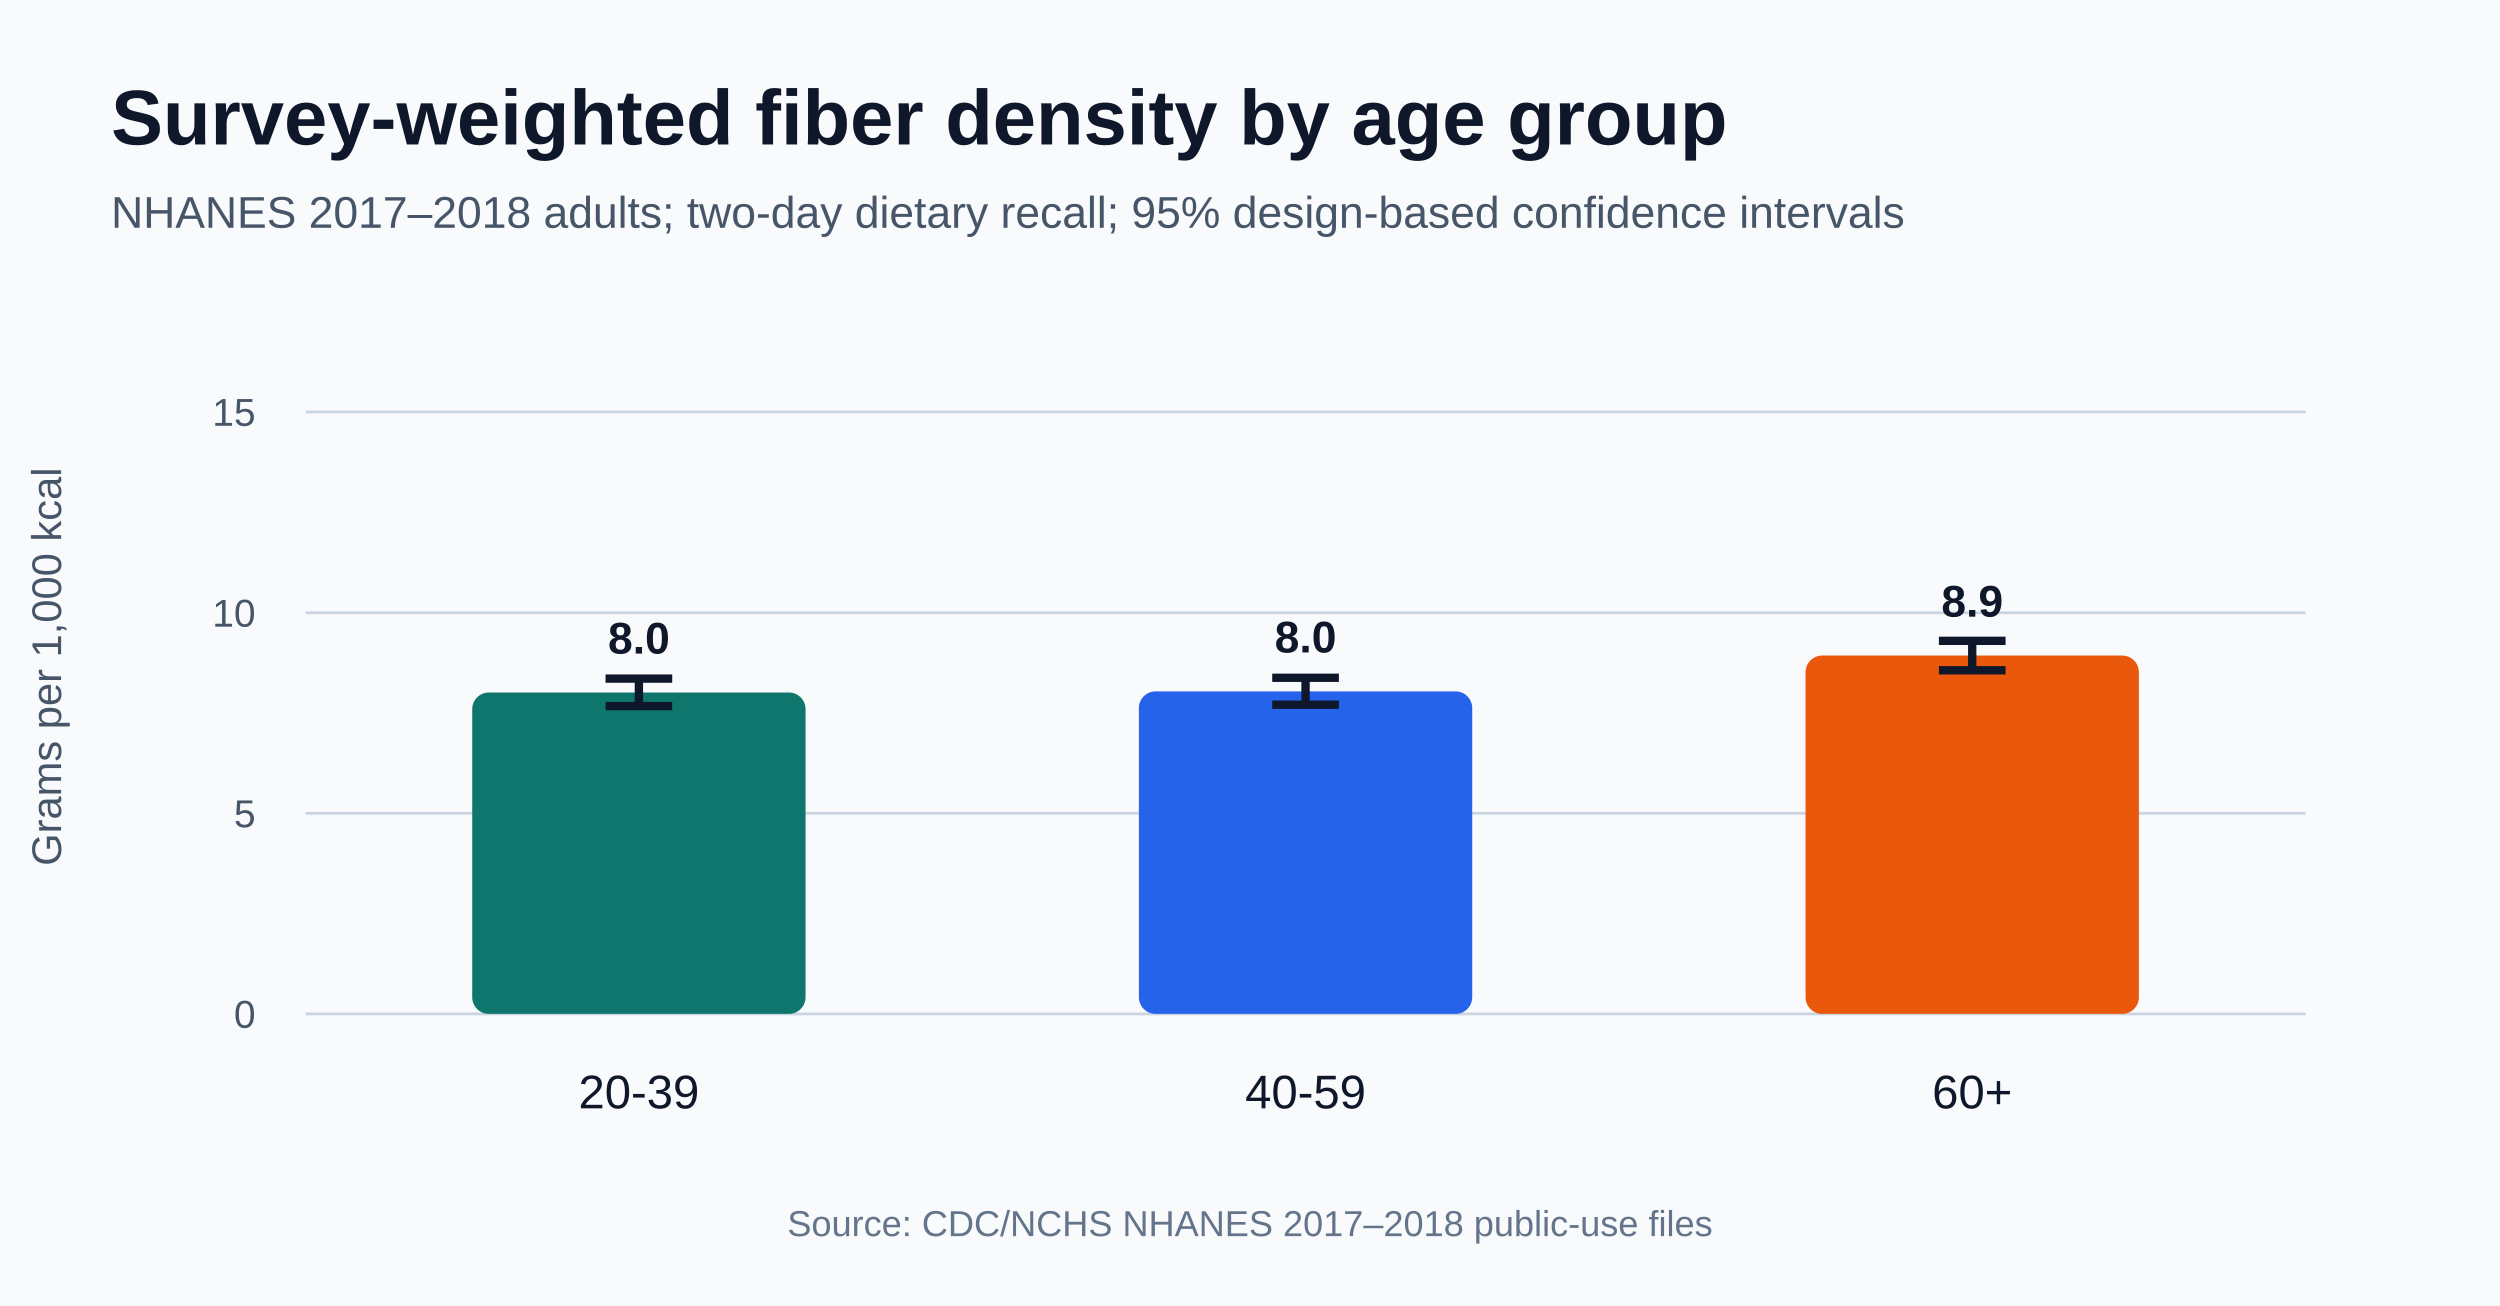
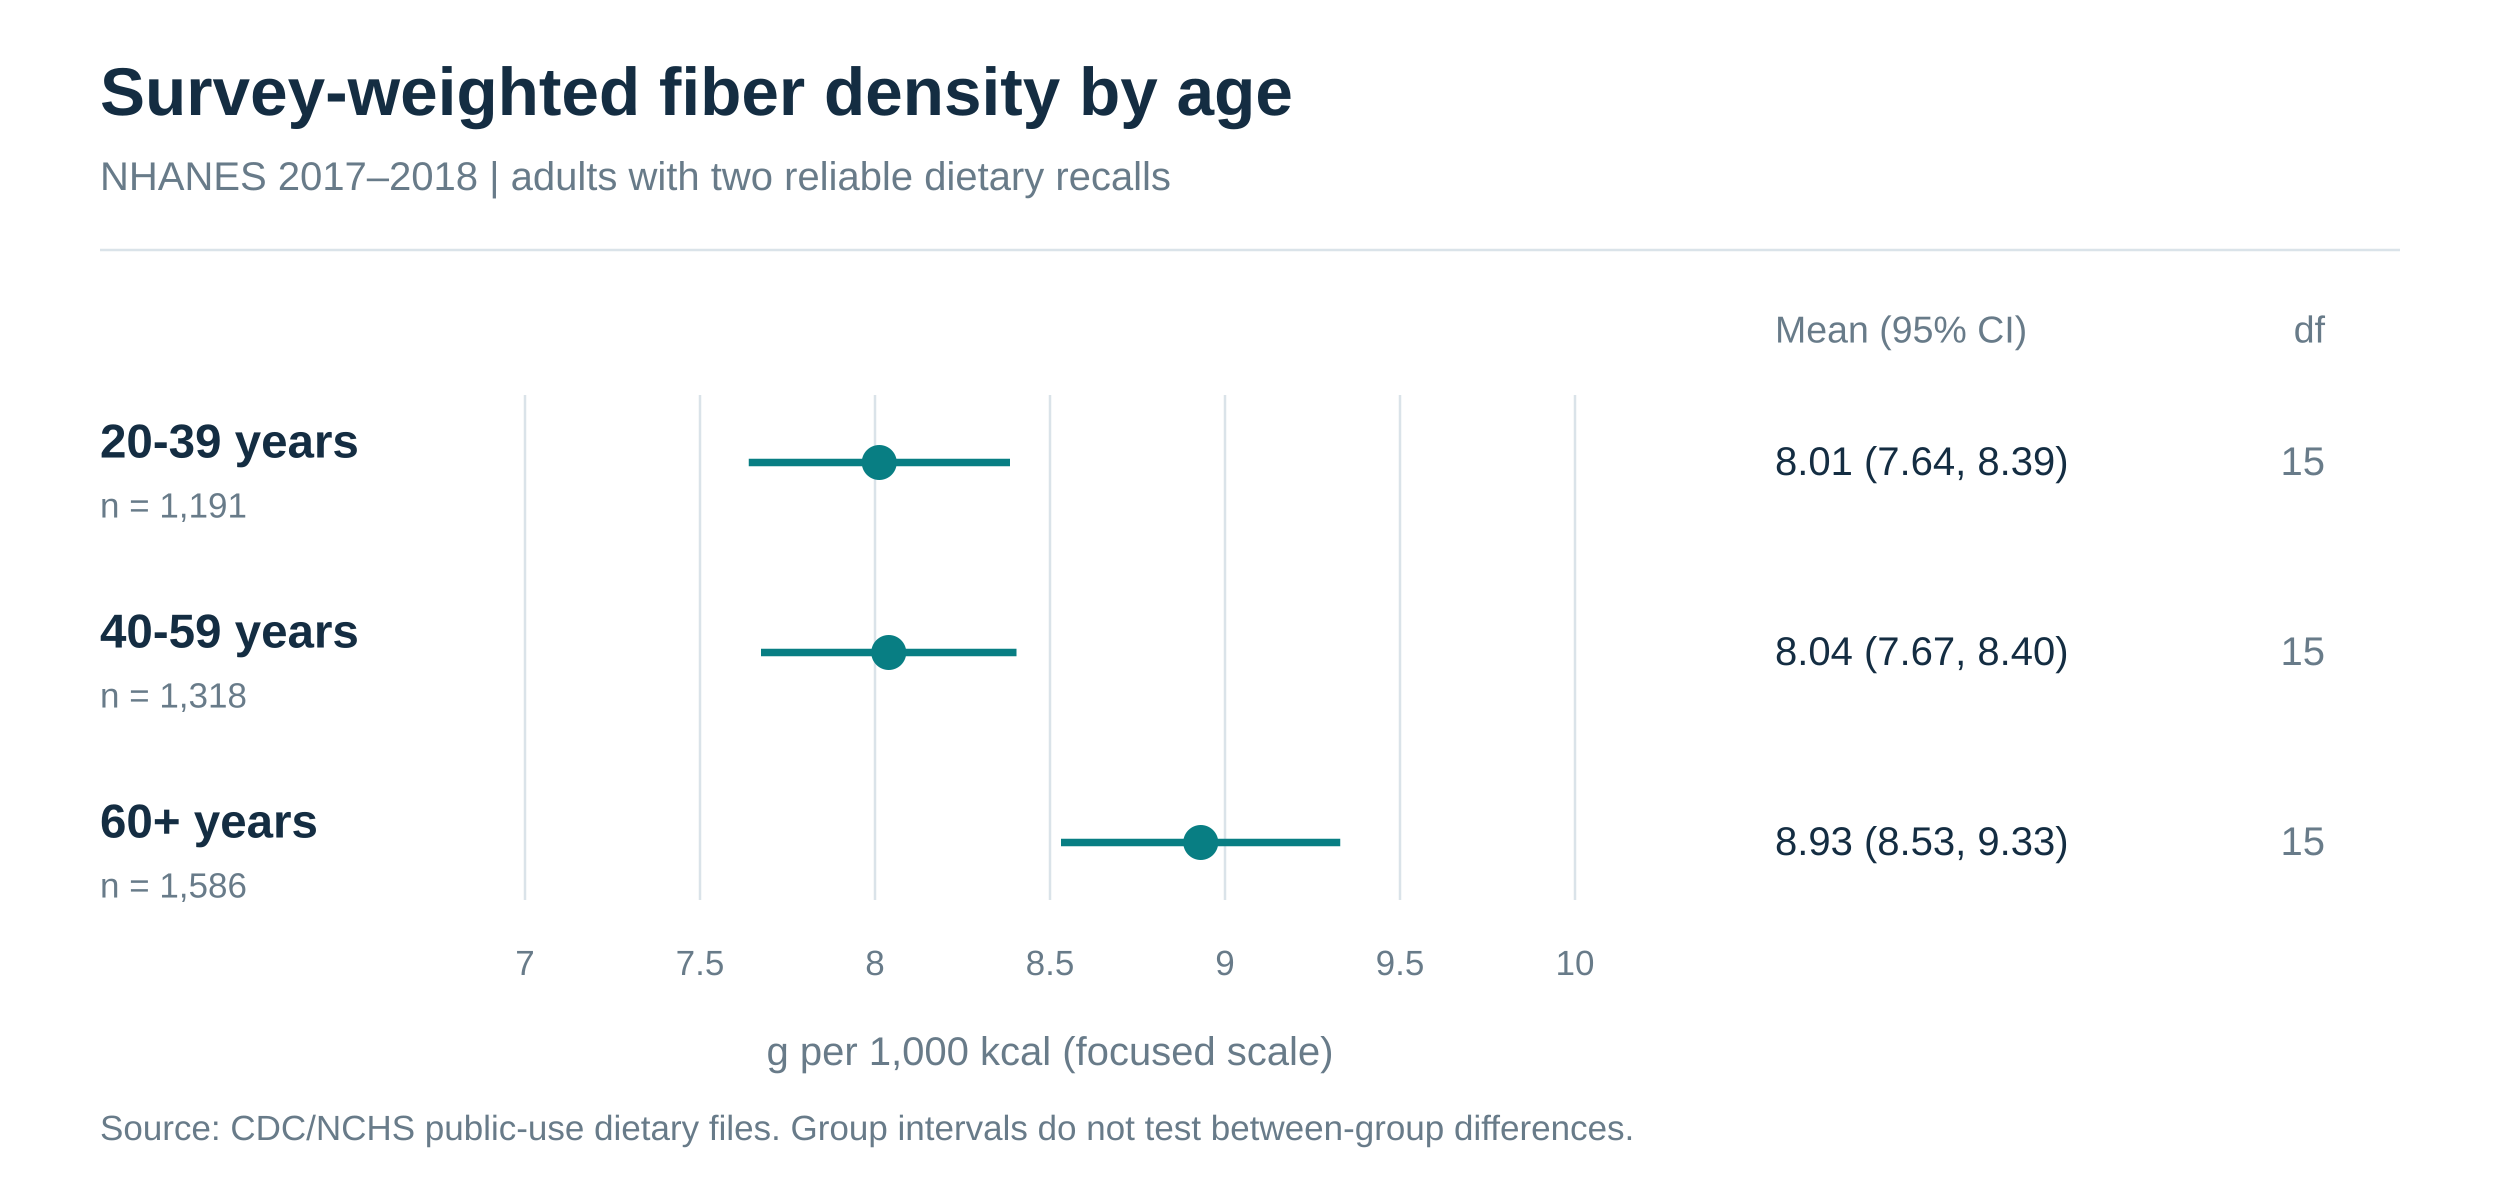
- <svg xmlns="http://www.w3.org/2000/svg" width="900" height="470" viewBox="0 0 900 470">
-   <rect width="100%" height="100%" fill="#f8fafc" />
-   <text x="40" y="52" font-family="Arial, sans-serif" font-size="28" font-weight="700" fill="#0f172a">Survey-weighted fiber density by age group</text>
-   <text x="40" y="82" font-family="Arial, sans-serif" font-size="16" fill="#475569">NHANES 2017–2018 adults; two-day dietary recall; 95% design-based confidence intervals</text>
-   <line x1="110" y1="365.0" x2="830" y2="365.0" stroke="#cbd5e1" stroke-width="1" />
-   <text x="92" y="370.0" text-anchor="end" font-family="Arial, sans-serif" font-size="14" fill="#475569">0</text>
-   <line x1="110" y1="292.8" x2="830" y2="292.8" stroke="#cbd5e1" stroke-width="1" />
-   <text x="92" y="297.8" text-anchor="end" font-family="Arial, sans-serif" font-size="14" fill="#475569">5</text>
-   <line x1="110" y1="220.6" x2="830" y2="220.6" stroke="#cbd5e1" stroke-width="1" />
-   <text x="92" y="225.6" text-anchor="end" font-family="Arial, sans-serif" font-size="14" fill="#475569">10</text>
-   <line x1="110" y1="148.3" x2="830" y2="148.3" stroke="#cbd5e1" stroke-width="1" />
-   <text x="92" y="153.3" text-anchor="end" font-family="Arial, sans-serif" font-size="14" fill="#475569">15</text>
-   <rect x="170.0" y="249.3" width="120" height="115.7" rx="6" fill="#0f766e" />
-   <line x1="230.0" y1="244.3" x2="230.0" y2="254.2" stroke="#0f172a" stroke-width="3" />
-   <line x1="218.0" y1="244.3" x2="242.0" y2="244.3" stroke="#0f172a" stroke-width="3" />
-   <line x1="218.0" y1="254.2" x2="242.0" y2="254.2" stroke="#0f172a" stroke-width="3" />
-   <text x="230.0" y="235.3" text-anchor="middle" font-family="Arial, sans-serif" font-size="16" font-weight="700" fill="#0f172a">8.0</text>
-   <text x="230.0" y="399.0" text-anchor="middle" font-family="Arial, sans-serif" font-size="17" fill="#0f172a">20-39</text>
-   <rect x="410.0" y="248.9" width="120" height="116.1" rx="6" fill="#2563eb" />
-   <line x1="470.0" y1="244.0" x2="470.0" y2="253.7" stroke="#0f172a" stroke-width="3" />
-   <line x1="458.0" y1="244.0" x2="482.0" y2="244.0" stroke="#0f172a" stroke-width="3" />
-   <line x1="458.0" y1="253.7" x2="482.0" y2="253.7" stroke="#0f172a" stroke-width="3" />
-   <text x="470.0" y="234.9" text-anchor="middle" font-family="Arial, sans-serif" font-size="16" font-weight="700" fill="#0f172a">8.0</text>
-   <text x="470.0" y="399.0" text-anchor="middle" font-family="Arial, sans-serif" font-size="17" fill="#0f172a">40-59</text>
-   <rect x="650.0" y="236.0" width="120" height="129.0" rx="6" fill="#ea580c" />
-   <line x1="710.0" y1="230.7" x2="710.0" y2="241.3" stroke="#0f172a" stroke-width="3" />
-   <line x1="698.0" y1="230.7" x2="722.0" y2="230.7" stroke="#0f172a" stroke-width="3" />
-   <line x1="698.0" y1="241.3" x2="722.0" y2="241.3" stroke="#0f172a" stroke-width="3" />
-   <text x="710.0" y="222.0" text-anchor="middle" font-family="Arial, sans-serif" font-size="16" font-weight="700" fill="#0f172a">8.9</text>
-   <text x="710.0" y="399.0" text-anchor="middle" font-family="Arial, sans-serif" font-size="17" fill="#0f172a">60+</text>
-   <text x="22" y="240" transform="rotate(-90 22 240)" text-anchor="middle" font-family="Arial, sans-serif" font-size="15" fill="#475569">Grams per 1,000 kcal</text>
-   <text x="450" y="445" text-anchor="middle" font-family="Arial, sans-serif" font-size="13" fill="#64748b">Source: CDC/NCHS NHANES 2017–2018 public-use files</text>
+ <svg xmlns="http://www.w3.org/2000/svg" width="1000" height="480" viewBox="0 0 1000 480" role="img" aria-labelledby="title desc">
+   <rect width="100%" height="100%" fill="white" />
+   <g font-family="Arial, sans-serif">
+     <text x="40.0" y="46.0" font-size="27" fill="#142d42" text-anchor="start" font-weight="700">Survey-weighted fiber density by age</text>
+     <text x="40.0" y="76.0" font-size="16" fill="#687b89" text-anchor="start" font-weight="400">NHANES 2017–2018 | adults with two reliable dietary recalls</text>
+     <line x1="40.0" y1="100.0" x2="960.0" y2="100.0" stroke="#dae3e9" stroke-width="1" />
+     <text x="710.0" y="137.0" font-size="15" fill="#687b89" text-anchor="start" font-weight="400">Mean (95% CI)</text>
+     <text x="930.0" y="137.0" font-size="15" fill="#687b89" text-anchor="end" font-weight="400">df</text>
+     <line x1="210.0" y1="158.0" x2="210.0" y2="360.0" stroke="#dae3e9" stroke-width="1" />
+     <text x="210.0" y="390.0" font-size="14" fill="#687b89" text-anchor="middle" font-weight="400">7</text>
+     <line x1="280.0" y1="158.0" x2="280.0" y2="360.0" stroke="#dae3e9" stroke-width="1" />
+     <text x="280.0" y="390.0" font-size="14" fill="#687b89" text-anchor="middle" font-weight="400">7.5</text>
+     <line x1="350.0" y1="158.0" x2="350.0" y2="360.0" stroke="#dae3e9" stroke-width="1" />
+     <text x="350.0" y="390.0" font-size="14" fill="#687b89" text-anchor="middle" font-weight="400">8</text>
+     <line x1="420.0" y1="158.0" x2="420.0" y2="360.0" stroke="#dae3e9" stroke-width="1" />
+     <text x="420.0" y="390.0" font-size="14" fill="#687b89" text-anchor="middle" font-weight="400">8.5</text>
+     <line x1="490.0" y1="158.0" x2="490.0" y2="360.0" stroke="#dae3e9" stroke-width="1" />
+     <text x="490.0" y="390.0" font-size="14" fill="#687b89" text-anchor="middle" font-weight="400">9</text>
+     <line x1="560.0" y1="158.0" x2="560.0" y2="360.0" stroke="#dae3e9" stroke-width="1" />
+     <text x="560.0" y="390.0" font-size="14" fill="#687b89" text-anchor="middle" font-weight="400">9.5</text>
+     <line x1="630.0" y1="158.0" x2="630.0" y2="360.0" stroke="#dae3e9" stroke-width="1" />
+     <text x="630.0" y="390.0" font-size="14" fill="#687b89" text-anchor="middle" font-weight="400">10</text>
+     <text x="40.0" y="183.0" font-size="19" fill="#142d42" text-anchor="start" font-weight="700">20-39 years</text>
+     <text x="40.0" y="207.0" font-size="14" fill="#687b89" text-anchor="start" font-weight="400">n = 1,191</text>
+     <line x1="299.5" y1="185.0" x2="404.0" y2="185.0" stroke="#087e83" stroke-width="3" />
+     <circle cx="351.7" cy="185" r="7" fill="#087e83" />
+     <text x="710.0" y="190.0" font-size="16" fill="#142d42" text-anchor="start" font-weight="400">8.01 (7.64, 8.39)</text>
+     <text x="930.0" y="190.0" font-size="16" fill="#687b89" text-anchor="end" font-weight="400">15</text>
+     <text x="40.0" y="259.0" font-size="19" fill="#142d42" text-anchor="start" font-weight="700">40-59 years</text>
+     <text x="40.0" y="283.0" font-size="14" fill="#687b89" text-anchor="start" font-weight="400">n = 1,318</text>
+     <line x1="304.4" y1="261.0" x2="406.6" y2="261.0" stroke="#087e83" stroke-width="3" />
+     <circle cx="355.5" cy="261" r="7" fill="#087e83" />
+     <text x="710.0" y="266.0" font-size="16" fill="#142d42" text-anchor="start" font-weight="400">8.04 (7.67, 8.40)</text>
+     <text x="930.0" y="266.0" font-size="16" fill="#687b89" text-anchor="end" font-weight="400">15</text>
+     <text x="40.0" y="335.0" font-size="19" fill="#142d42" text-anchor="start" font-weight="700">60+ years</text>
+     <text x="40.0" y="359.0" font-size="14" fill="#687b89" text-anchor="start" font-weight="400">n = 1,586</text>
+     <line x1="424.4" y1="337.0" x2="536.1" y2="337.0" stroke="#087e83" stroke-width="3" />
+     <circle cx="480.3" cy="337" r="7" fill="#087e83" />
+     <text x="710.0" y="342.0" font-size="16" fill="#142d42" text-anchor="start" font-weight="400">8.93 (8.53, 9.33)</text>
+     <text x="930.0" y="342.0" font-size="16" fill="#687b89" text-anchor="end" font-weight="400">15</text>
+     <text x="420.0" y="426.0" font-size="16" fill="#687b89" text-anchor="middle" font-weight="400">g per 1,000 kcal (focused scale)</text>
+     <text x="40.0" y="456.0" font-size="14" fill="#687b89" text-anchor="start" font-weight="400">Source: CDC/NCHS public-use dietary files. Group intervals do not test between-group differences.</text>
+   </g>
</svg>
